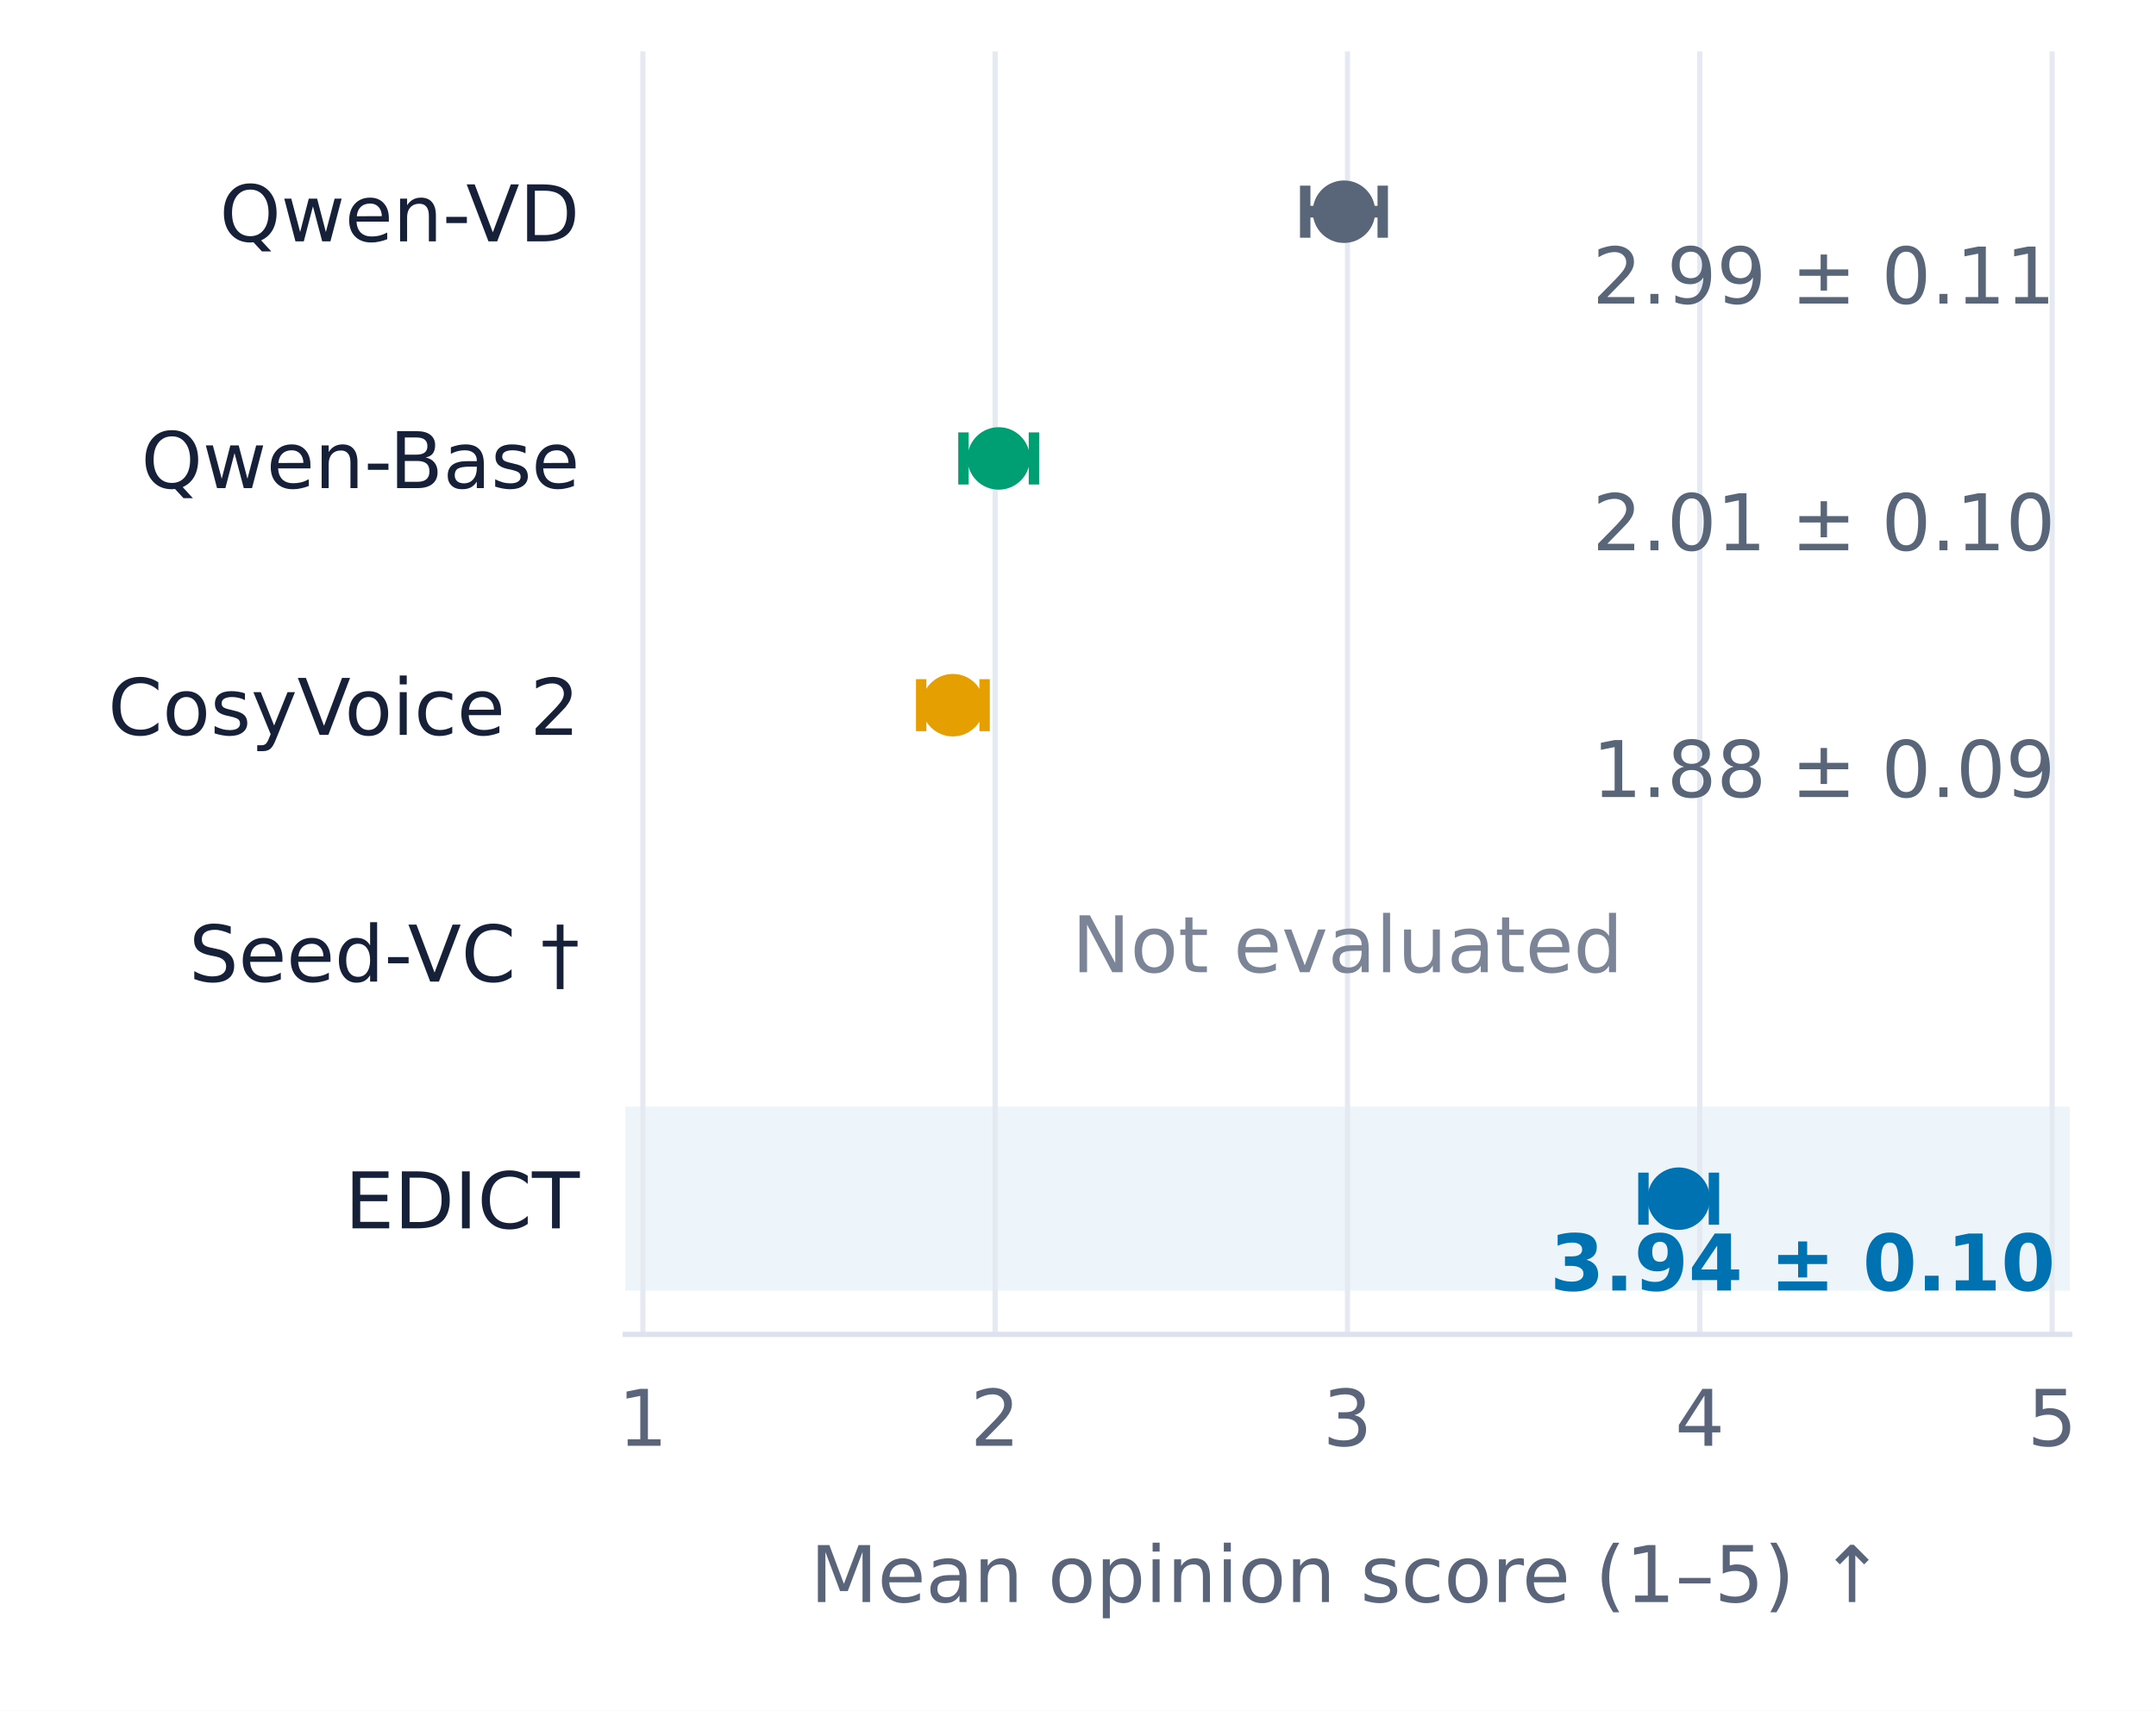
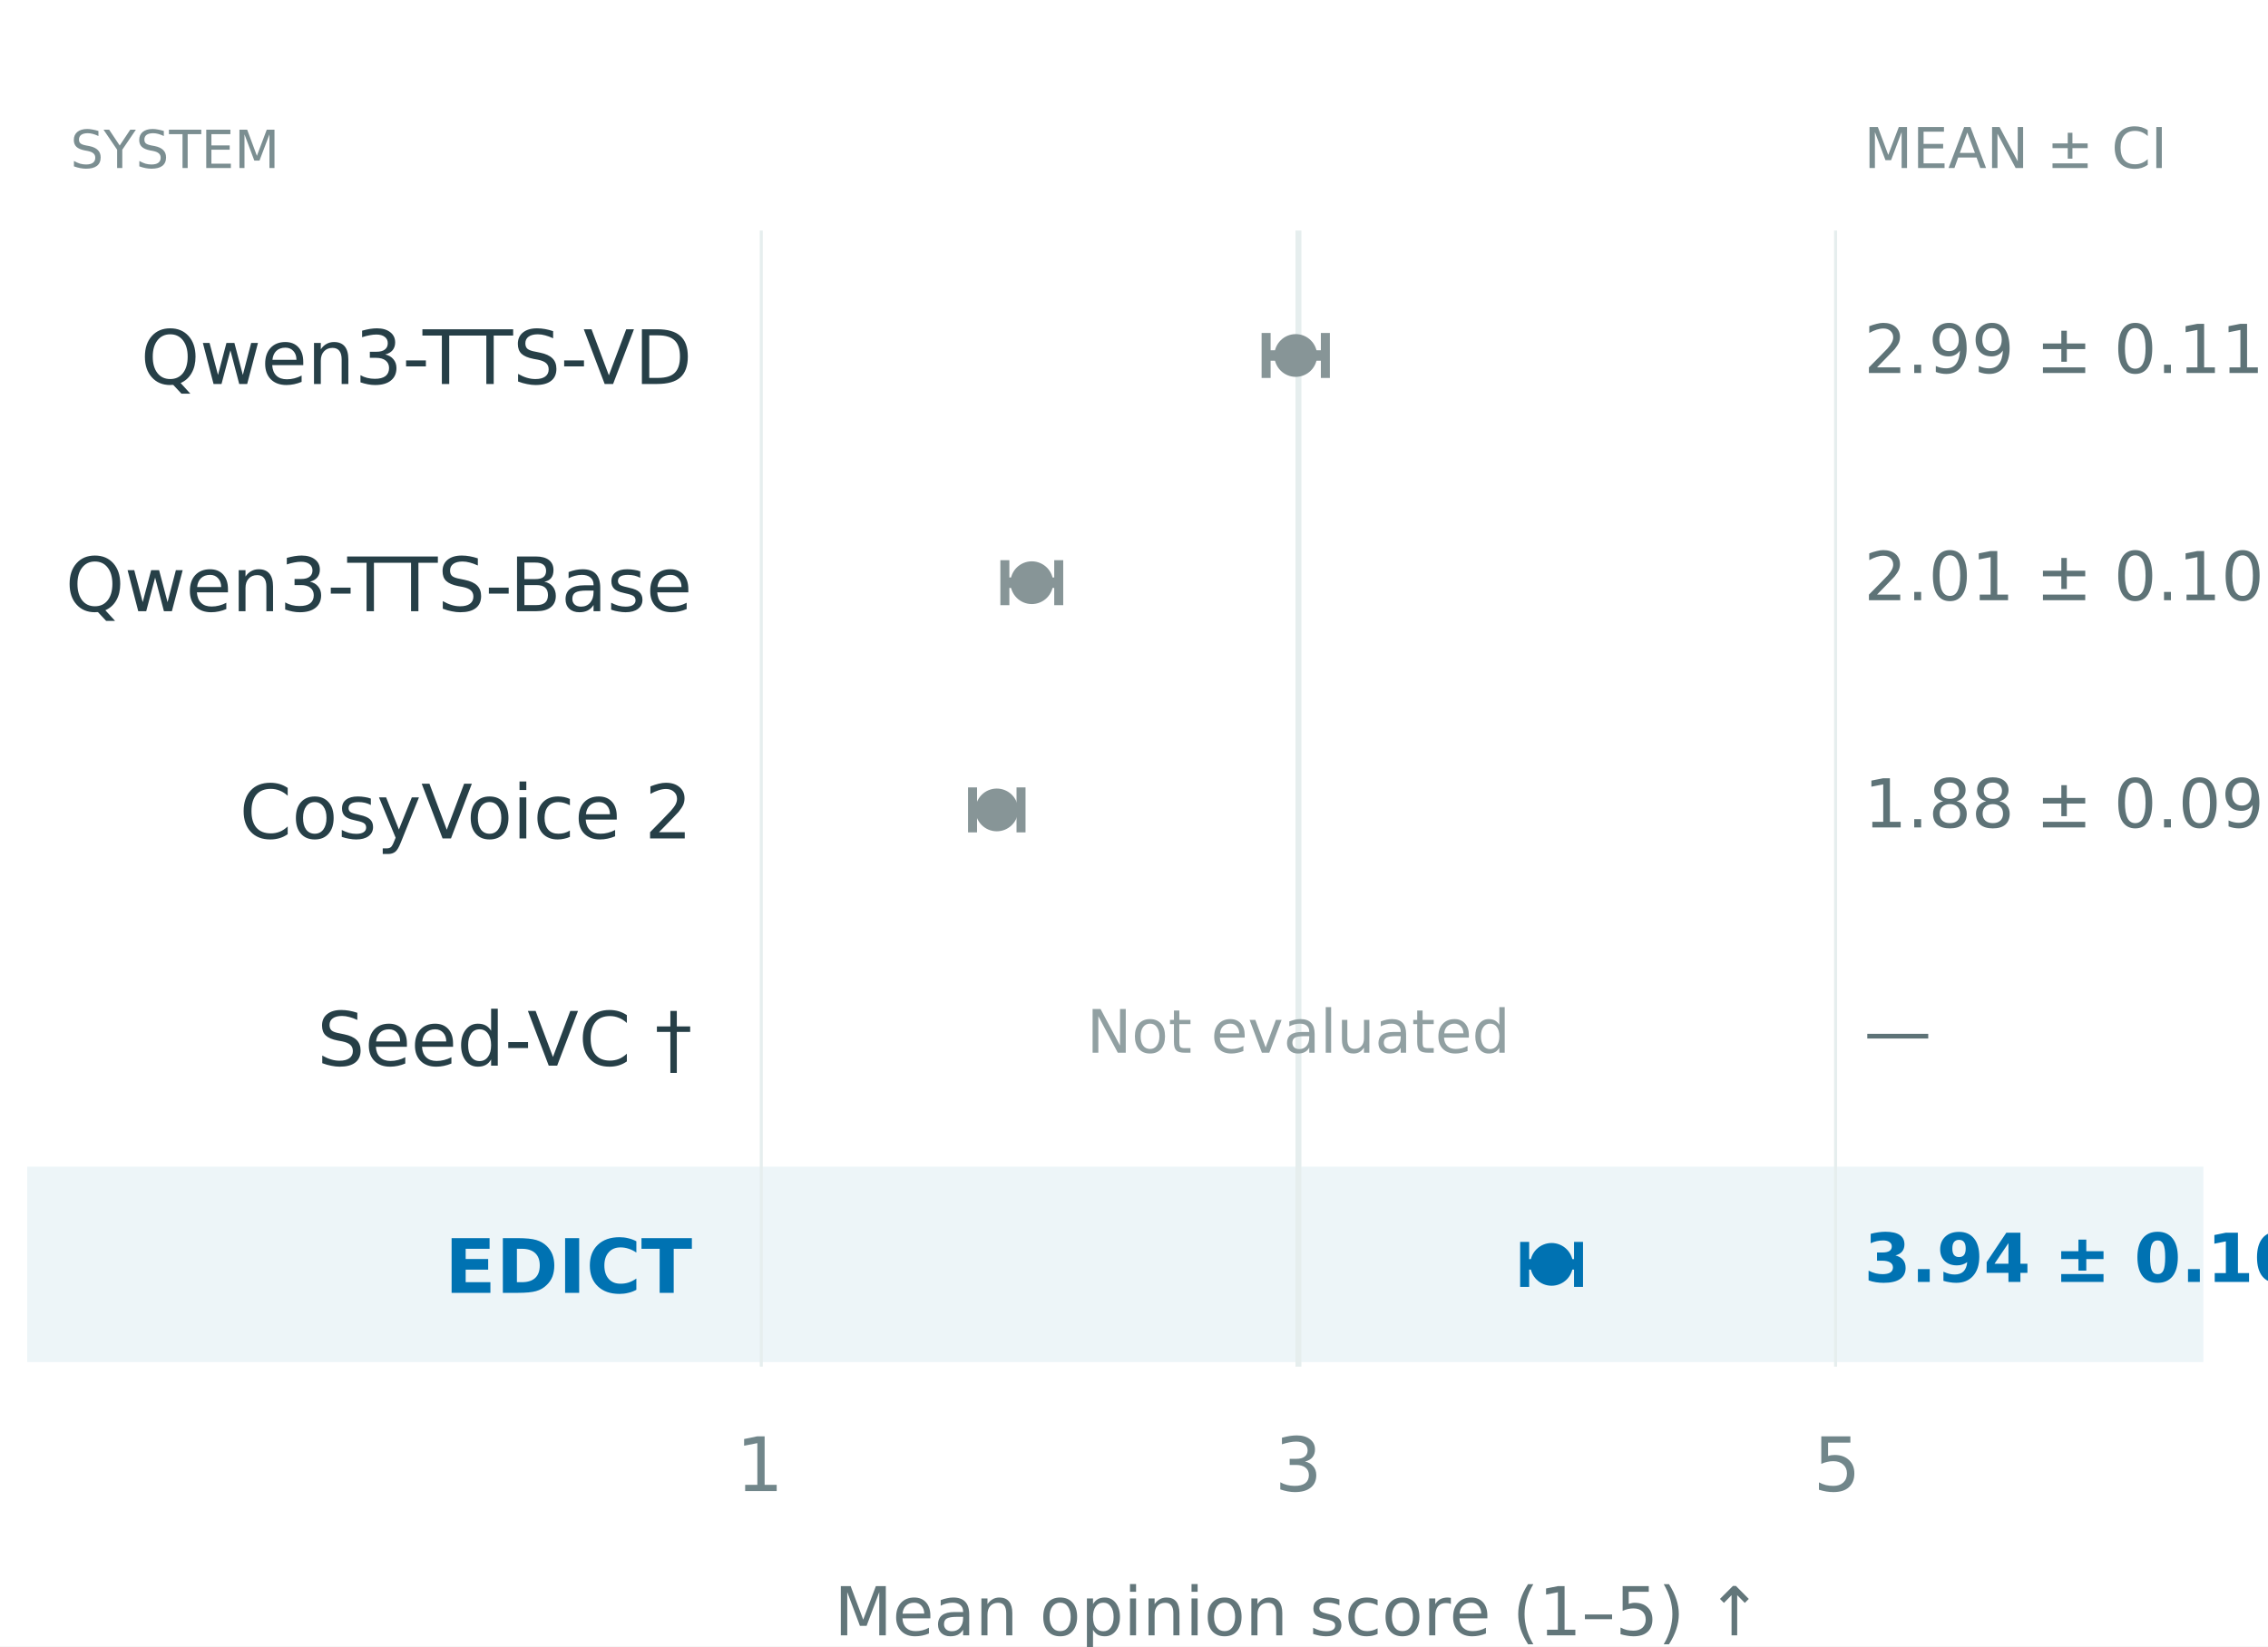
- <svg xmlns="http://www.w3.org/2000/svg" xmlns:xlink="http://www.w3.org/1999/xlink" width="331.2pt" height="262.8pt" viewBox="0 0 331.2 262.8" version="1.1">
+ <svg xmlns="http://www.w3.org/2000/svg" xmlns:xlink="http://www.w3.org/1999/xlink" width="302.4pt" height="219.6pt" viewBox="0 0 302.4 219.6" version="1.1">
  <defs>
    <style type="text/css">*{stroke-linejoin: round; stroke-linecap: butt}</style>
  </defs>
  <g id="figure_1">
    <g id="patch_1">
-       <path d="M 0 262.8  L 331.2 262.8  L 331.2 0  L 0 0  z " style="fill: #ffffff" />
+       <path d="M 0 219.6 L 302.4 219.6 L 302.4 0 L 0 0 z " style="fill: #ffffff" />
    </g>
    <g id="axes_1">
      <g id="patch_2">
-         <path d="M 96.048 204.984  L 317.952 204.984  L 317.952 7.884  L 96.048 7.884  z " style="fill: #ffffff" />
+         <path d="M 101.304 182.268 L 244.944 182.268 L 244.944 30.744 L 101.304 30.744 z " style="fill: #ffffff" />
      </g>
      <g id="patch_3">
-         <path d="M 96.048 170.492  L 317.952 170.492  L 317.952 197.782  L 96.048 197.782  z " clip-path="url(#pa9426e81b7)" style="fill: #edf5fa; stroke: #edf5fa; stroke-linejoin: miter" />
+         <path d="M 3.629 155.6 L 293.782 155.6 L 293.782 181.662 L 3.629 181.662 z " style="fill: #edf5f8" />
      </g>
      <g id="matplotlib.axis_1">
        <g id="xtick_1">
          <g id="line2d_1">
-             <path d="M 98.754 204.984  L 98.754 7.884  " clip-path="url(#pa9426e81b7)" style="fill: none; stroke: #e5eaf2; stroke-width: 0.8; stroke-linecap: square" />
+             <path d="M 101.304 182.268 L 101.304 30.744 " clip-path="url(#p48007b8d29)" style="fill: none; stroke: #e6eeee; stroke-width: 0.8; stroke-linecap: square" />
          </g>
          <g id="line2d_2" />
          <g id="text_1">
-             <text style="font-size: 12px; font-family: 'DejaVu Sans'; text-anchor: middle; fill: #5a657b" x="98.754" y="222.101" transform="rotate(-0 98.75415 222.1012)">1</text>
+             <text style="font-size: 10px; font-family: 'DejaVu Sans'; text-anchor: middle; fill: #71868a" x="101.304" y="198.866" transform="rotate(-0 101.304 198.8657)">1</text>
          </g>
        </g>
        <g id="xtick_2">
          <g id="line2d_3">
-             <path d="M 152.877 204.984  L 152.877 7.884  " clip-path="url(#pa9426e81b7)" style="fill: none; stroke: #e5eaf2; stroke-width: 0.8; stroke-linecap: square" />
+             <path d="M 173.124 182.268 L 173.124 30.744 " clip-path="url(#p48007b8d29)" style="fill: none; stroke: #e6eeee; stroke-width: 0.8; stroke-linecap: square" />
          </g>
          <g id="line2d_4" />
          <g id="text_2">
-             <text style="font-size: 12px; font-family: 'DejaVu Sans'; text-anchor: middle; fill: #5a657b" x="152.877" y="222.101" transform="rotate(-0 152.8771 222.1012)">2</text>
+             <text style="font-size: 10px; font-family: 'DejaVu Sans'; text-anchor: middle; fill: #71868a" x="173.124" y="198.866" transform="rotate(-0 173.124 198.8657)">3</text>
          </g>
        </g>
        <g id="xtick_3">
          <g id="line2d_5">
-             <path d="M 207 204.984  L 207 7.884  " clip-path="url(#pa9426e81b7)" style="fill: none; stroke: #e5eaf2; stroke-width: 0.8; stroke-linecap: square" />
+             <path d="M 244.944 182.268 L 244.944 30.744 " clip-path="url(#p48007b8d29)" style="fill: none; stroke: #e6eeee; stroke-width: 0.8; stroke-linecap: square" />
          </g>
          <g id="line2d_6" />
          <g id="text_3">
-             <text style="font-size: 12px; font-family: 'DejaVu Sans'; text-anchor: middle; fill: #5a657b" x="207" y="222.101" transform="rotate(-0 207 222.1012)">3</text>
+             <text style="font-size: 10px; font-family: 'DejaVu Sans'; text-anchor: middle; fill: #71868a" x="244.944" y="198.866" transform="rotate(-0 244.944 198.8657)">5</text>
          </g>
        </g>
-         <g id="xtick_4">
-           <g id="line2d_7">
-             <path d="M 261.123 204.984  L 261.123 7.884  " clip-path="url(#pa9426e81b7)" style="fill: none; stroke: #e5eaf2; stroke-width: 0.8; stroke-linecap: square" />
-           </g>
-           <g id="line2d_8" />
-           <g id="text_4">
-             <text style="font-size: 12px; font-family: 'DejaVu Sans'; text-anchor: middle; fill: #5a657b" x="261.123" y="222.101" transform="rotate(-0 261.1229 222.1012)">4</text>
-           </g>
-         </g>
-         <g id="xtick_5">
-           <g id="line2d_9">
-             <path d="M 315.246 204.984  L 315.246 7.884  " clip-path="url(#pa9426e81b7)" style="fill: none; stroke: #e5eaf2; stroke-width: 0.8; stroke-linecap: square" />
-           </g>
-           <g id="line2d_10" />
-           <g id="text_5">
-             <text style="font-size: 12px; font-family: 'DejaVu Sans'; text-anchor: middle; fill: #5a657b" x="315.246" y="222.101" transform="rotate(-0 315.2459 222.1012)">5</text>
-           </g>
-         </g>
-         <g id="text_6">
-           <text style="font-size: 12px; font-family: 'DejaVu Sans'; text-anchor: middle; fill: #5a657b" x="207" y="246.102" transform="rotate(-0 207 246.1021)">Mean opinion score (1–5) ↑</text>
+         <g id="text_4">
+           <text style="font-size: 9px; font-family: 'DejaVu Sans'; text-anchor: middle; fill: #62767a" x="173.124" y="218.107" transform="rotate(-0 173.124 218.1066)">Mean opinion score (1–5) ↑</text>
        </g>
      </g>
      <g id="matplotlib.axis_2">
        <g id="ytick_1">
-           <g id="line2d_11" />
-           <g id="text_7">
-             <text style="font-size: 12px; font-family: 'DejaVu Sans'; text-anchor: end; fill: #172039" x="89.048" y="37.08" transform="rotate(-0 89.048 37.08009)">Qwen-VD</text>
+           <g id="line2d_7" />
+           <g id="text_5">
+             <text style="font-size: 10px; font-family: 'DejaVu Sans'; text-anchor: end; fill: #263f47" x="92.304" y="51.21" transform="rotate(-0 92.304 51.21047)">Qwen3-TTS-VD</text>
          </g>
        </g>
        <g id="ytick_2">
-           <g id="line2d_12" />
-           <g id="text_8">
-             <text style="font-size: 12px; font-family: 'DejaVu Sans'; text-anchor: end; fill: #172039" x="89.048" y="74.984" transform="rotate(-0 89.048 74.98394)">Qwen-Base</text>
+           <g id="line2d_8" />
+           <g id="text_6">
+             <text style="font-size: 10px; font-family: 'DejaVu Sans'; text-anchor: end; fill: #263f47" x="92.304" y="81.515" transform="rotate(-0 92.304 81.51527)">Qwen3-TTS-Base</text>
          </g>
        </g>
        <g id="ytick_3">
-           <g id="line2d_13" />
-           <g id="text_9">
-             <text style="font-size: 12px; font-family: 'DejaVu Sans'; text-anchor: end; fill: #172039" x="89.048" y="112.888" transform="rotate(-0 89.048 112.8883)">CosyVoice 2</text>
+           <g id="line2d_9" />
+           <g id="text_7">
+             <text style="font-size: 10px; font-family: 'DejaVu Sans'; text-anchor: end; fill: #263f47" x="92.304" y="111.82" transform="rotate(-0 92.304 111.8205)">CosyVoice 2</text>
          </g>
        </g>
        <g id="ytick_4">
-           <g id="line2d_14" />
-           <g id="text_10">
-             <text style="font-size: 12px; font-family: 'DejaVu Sans'; text-anchor: end; fill: #172039" x="89.048" y="150.792" transform="rotate(-0 89.048 150.7921)">Seed-VC †</text>
+           <g id="line2d_10" />
+           <g id="text_8">
+             <text style="font-size: 10px; font-family: 'DejaVu Sans'; text-anchor: end; fill: #263f47" x="92.304" y="142.125" transform="rotate(-0 92.304 142.1253)">Seed-VC †</text>
          </g>
        </g>
        <g id="ytick_5">
-           <g id="line2d_15" />
-           <g id="text_11">
-             <text style="font-size: 12px; font-family: 'DejaVu Sans'; text-anchor: end; fill: #172039" x="89.048" y="188.695" transform="rotate(-0 89.048 188.6955)">EDICT</text>
+           <g id="line2d_11" />
+           <g id="text_9">
+             <text style="font-weight: 700; font-size: 10px; font-family: 'DejaVu Sans'; text-anchor: end; fill: #0072b2" x="92.304" y="172.43" transform="rotate(-0 92.304 172.4297)">EDICT</text>
          </g>
        </g>
      </g>
-       <g id="patch_4">
-         <path d="M 96.048 204.984  L 317.952 204.984  " style="fill: none; stroke: #dce2ee; stroke-width: 0.8; stroke-linejoin: miter; stroke-linecap: square" />
+       <g id="LineCollection_1">
+         <path d="M 168.815 47.412 L 176.715 47.412 " clip-path="url(#p48007b8d29)" style="fill: none; stroke: #879597; stroke-width: 1.4" />
      </g>
-       <g id="LineCollection_1">
-         <path d="M 200.505 32.522  L 212.412 32.522  " clip-path="url(#pa9426e81b7)" style="fill: none; stroke: #596579; stroke-width: 1.8" />
+       <g id="line2d_12">
+         <defs>
+           <path id="m3410a43f2d" d="M 0 3 L 0 -3 " style="stroke: #879597; stroke-width: 1.2" />
+         </defs>
+         <g clip-path="url(#p48007b8d29)">
+           <use xlink:href="#m3410a43f2d" x="168.815" y="47.412" style="fill: #879597; stroke: #879597; stroke-width: 1.2" />
+         </g>
+       </g>
+       <g id="line2d_13">
+         <g clip-path="url(#p48007b8d29)">
+           <use xlink:href="#m3410a43f2d" x="176.715" y="47.412" style="fill: #879597; stroke: #879597; stroke-width: 1.2" />
+         </g>
+       </g>
+       <g id="text_10">
+         <text style="font-size: 9px; font-family: 'DejaVu Sans'; text-anchor: start; fill: #5e7377" x="248.535" y="49.75" transform="rotate(-0 248.535 49.74953)">2.99 ± 0.11</text>
+       </g>
+       <g id="LineCollection_2">
+         <path d="M 133.982 77.716 L 141.164 77.716 " clip-path="url(#p48007b8d29)" style="fill: none; stroke: #879597; stroke-width: 1.4" />
+       </g>
+       <g id="line2d_14">
+         <g clip-path="url(#p48007b8d29)">
+           <use xlink:href="#m3410a43f2d" x="133.982" y="77.716" style="fill: #879597; stroke: #879597; stroke-width: 1.2" />
+         </g>
+       </g>
+       <g id="line2d_15">
+         <g clip-path="url(#p48007b8d29)">
+           <use xlink:href="#m3410a43f2d" x="141.164" y="77.716" style="fill: #879597; stroke: #879597; stroke-width: 1.2" />
+         </g>
+       </g>
+       <g id="text_11">
+         <text style="font-size: 9px; font-family: 'DejaVu Sans'; text-anchor: start; fill: #5e7377" x="248.535" y="80.054" transform="rotate(-0 248.535 80.05433)">2.01 ± 0.10</text>
+       </g>
+       <g id="LineCollection_3">
+         <path d="M 129.673 108.021 L 136.137 108.021 " clip-path="url(#p48007b8d29)" style="fill: none; stroke: #879597; stroke-width: 1.4" />
      </g>
      <g id="line2d_16">
-         <defs>
-           <path id="m37db4daf67" d="M 0 4  L 0 -4  " style="stroke: #596579; stroke-width: 1.6" />
-         </defs>
-         <g clip-path="url(#pa9426e81b7)">
-           <use xlink:href="#m37db4daf67" x="200.505" y="32.522" style="fill: #596579; stroke: #596579; stroke-width: 1.6" />
+         <g clip-path="url(#p48007b8d29)">
+           <use xlink:href="#m3410a43f2d" x="129.673" y="108.021" style="fill: #879597; stroke: #879597; stroke-width: 1.2" />
        </g>
      </g>
      <g id="line2d_17">
-         <g clip-path="url(#pa9426e81b7)">
-           <use xlink:href="#m37db4daf67" x="212.412" y="32.522" style="fill: #596579; stroke: #596579; stroke-width: 1.6" />
+         <g clip-path="url(#p48007b8d29)">
+           <use xlink:href="#m3410a43f2d" x="136.137" y="108.021" style="fill: #879597; stroke: #879597; stroke-width: 1.2" />
        </g>
      </g>
      <g id="text_12">
-         <text style="font-size: 12px; font-family: 'DejaVu Sans'; text-anchor: end; fill: #596579" x="315.733" y="46.631" transform="rotate(-0 315.733 46.6308)">2.99 ± 0.11</text>
+         <text style="font-size: 9px; font-family: 'DejaVu Sans'; text-anchor: start; fill: #5e7377" x="248.535" y="110.359" transform="rotate(-0 248.535 110.3591)">1.88 ± 0.09</text>
      </g>
-       <g id="LineCollection_2">
-         <path d="M 148.006 70.425  L 158.831 70.425  " clip-path="url(#pa9426e81b7)" style="fill: none; stroke: #009e73; stroke-width: 1.8" />
+       <g id="text_13">
+         <text style="font-size: 8px; font-family: 'DejaVu Sans'; text-anchor: middle; fill: #91a0a2" x="173.124" y="140.404" transform="rotate(-0 173.124 140.4045)">Not evaluated</text>
+       </g>
+       <g id="text_14">
+         <text style="font-size: 9px; font-family: 'DejaVu Sans'; text-anchor: start; fill: #5e7377" x="248.535" y="140.664" transform="rotate(-0 248.535 140.6639)">—</text>
+       </g>
+       <g id="LineCollection_4">
+         <path d="M 203.288 168.631 L 210.47 168.631 " clip-path="url(#p48007b8d29)" style="fill: none; stroke: #0072b2; stroke-width: 1.4" />
      </g>
      <g id="line2d_18">
        <defs>
-           <path id="m564522a3dc" d="M 0 4  L 0 -4  " style="stroke: #009e73; stroke-width: 1.6" />
+           <path id="m94123fa952" d="M 0 3 L 0 -3 " style="stroke: #0072b2; stroke-width: 1.2" />
        </defs>
-         <g clip-path="url(#pa9426e81b7)">
-           <use xlink:href="#m564522a3dc" x="148.006" y="70.425" style="fill: #009e73; stroke: #009e73; stroke-width: 1.6" />
+         <g clip-path="url(#p48007b8d29)">
+           <use xlink:href="#m94123fa952" x="203.288" y="168.631" style="fill: #0072b2; stroke: #0072b2; stroke-width: 1.2" />
        </g>
      </g>
      <g id="line2d_19">
-         <g clip-path="url(#pa9426e81b7)">
-           <use xlink:href="#m564522a3dc" x="158.831" y="70.425" style="fill: #009e73; stroke: #009e73; stroke-width: 1.6" />
+         <g clip-path="url(#p48007b8d29)">
+           <use xlink:href="#m94123fa952" x="210.47" y="168.631" style="fill: #0072b2; stroke: #0072b2; stroke-width: 1.2" />
        </g>
      </g>
-       <g id="text_13">
-         <text style="font-size: 12px; font-family: 'DejaVu Sans'; text-anchor: end; fill: #596579" x="315.733" y="84.535" transform="rotate(-0 315.733 84.53465)">2.01 ± 0.10</text>
+       <g id="text_15">
+         <text style="font-weight: 700; font-size: 9px; font-family: 'DejaVu Sans'; text-anchor: start; fill: #0072b2" x="248.535" y="170.969" transform="rotate(-0 248.535 170.9687)">3.94 ± 0.10</text>
      </g>
-       <g id="LineCollection_3">
-         <path d="M 141.511 108.329  L 151.253 108.329  " clip-path="url(#pa9426e81b7)" style="fill: none; stroke: #e69f00; stroke-width: 1.8" />
+       <g id="text_16">
+         <text style="font-size: 7px; font-family: 'DejaVu Sans'; text-anchor: start; fill: #7b8e91" x="9.374" y="22.41" transform="rotate(-0 9.3744 22.41018)">SYSTEM</text>
+       </g>
+       <g id="text_17">
+         <text style="font-size: 7.5px; font-family: 'DejaVu Sans'; text-anchor: start; fill: #7b8e91" x="248.535" y="22.41" transform="rotate(-0 248.535 22.41018)">MEAN ± CI</text>
      </g>
      <g id="line2d_20">
        <defs>
-           <path id="md8cb892998" d="M 0 4  L 0 -4  " style="stroke: #e69f00; stroke-width: 1.6" />
+           <path id="m8c7dea93e6" d="M 0 2.25 C 0.597 2.25 1.169 2.013 1.591 1.591 C 2.013 1.169 2.25 0.597 2.25 0 C 2.25 -0.597 2.013 -1.169 1.591 -1.591 C 1.169 -2.013 0.597 -2.25 0 -2.25 C -0.597 -2.25 -1.169 -2.013 -1.591 -1.591 C -2.013 -1.169 -2.25 -0.597 -2.25 0 C -2.25 0.597 -2.013 1.169 -1.591 1.591 C -1.169 2.013 -0.597 2.25 0 2.25 z " style="stroke: #879597; stroke-width: 1.2" />
        </defs>
-         <g clip-path="url(#pa9426e81b7)">
-           <use xlink:href="#md8cb892998" x="141.511" y="108.329" style="fill: #e69f00; stroke: #e69f00; stroke-width: 1.6" />
+         <g clip-path="url(#p48007b8d29)">
+           <use xlink:href="#m8c7dea93e6" x="172.765" y="47.412" style="fill: #879597; stroke: #879597; stroke-width: 1.2" />
        </g>
      </g>
      <g id="line2d_21">
-         <g clip-path="url(#pa9426e81b7)">
-           <use xlink:href="#md8cb892998" x="151.253" y="108.329" style="fill: #e69f00; stroke: #e69f00; stroke-width: 1.6" />
+         <g clip-path="url(#p48007b8d29)">
+           <use xlink:href="#m8c7dea93e6" x="137.573" y="77.716" style="fill: #879597; stroke: #879597; stroke-width: 1.2" />
        </g>
      </g>
-       <g id="text_14">
-         <text style="font-size: 12px; font-family: 'DejaVu Sans'; text-anchor: end; fill: #596579" x="315.733" y="122.438" transform="rotate(-0 315.733 122.4385)">1.88 ± 0.09</text>
-       </g>
-       <g id="text_15">
-         <text style="font-size: 12px; font-family: 'DejaVu Sans'; text-anchor: middle; fill: #7c8597" x="207" y="149.351" transform="rotate(-0 207 149.3507)">Not evaluated</text>
-       </g>
-       <g id="LineCollection_4">
-         <path d="M 252.463 184.137  L 263.288 184.137  " clip-path="url(#pa9426e81b7)" style="fill: none; stroke: #0072b2; stroke-width: 1.8" />
-       </g>
      <g id="line2d_22">
-         <defs>
-           <path id="ma60841da9e" d="M 0 4  L 0 -4  " style="stroke: #0072b2; stroke-width: 1.6" />
-         </defs>
-         <g clip-path="url(#pa9426e81b7)">
-           <use xlink:href="#ma60841da9e" x="252.463" y="184.137" style="fill: #0072b2; stroke: #0072b2; stroke-width: 1.6" />
+         <g clip-path="url(#p48007b8d29)">
+           <use xlink:href="#m8c7dea93e6" x="132.905" y="108.021" style="fill: #879597; stroke: #879597; stroke-width: 1.2" />
        </g>
      </g>
      <g id="line2d_23">
-         <g clip-path="url(#pa9426e81b7)">
-           <use xlink:href="#ma60841da9e" x="263.288" y="184.137" style="fill: #0072b2; stroke: #0072b2; stroke-width: 1.6" />
-         </g>
-       </g>
-       <g id="text_16">
-         <text style="font-weight: 700; font-size: 12px; font-family: 'DejaVu Sans'; text-anchor: end; fill: #0072b2" x="315.733" y="198.246" transform="rotate(-0 315.733 198.2462)">3.94 ± 0.10</text>
-       </g>
-       <g id="line2d_24">
        <defs>
-           <path id="m05cea65f3c" d="M 0 4  C 1.061 4 2.078 3.579 2.828 2.828  C 3.579 2.078 4 1.061 4 0  C 4 -1.061 3.579 -2.078 2.828 -2.828  C 2.078 -3.579 1.061 -4 0 -4  C -1.061 -4 -2.078 -3.579 -2.828 -2.828  C -3.579 -2.078 -4 -1.061 -4 0  C -4 1.061 -3.579 2.078 -2.828 2.828  C -2.078 3.579 -1.061 4 0 4  z " style="stroke: #596579; stroke-width: 1.6" />
+           <path id="m3ae53e5fd8" d="M 0 2.25 C 0.597 2.25 1.169 2.013 1.591 1.591 C 2.013 1.169 2.25 0.597 2.25 0 C 2.25 -0.597 2.013 -1.169 1.591 -1.591 C 1.169 -2.013 0.597 -2.25 0 -2.25 C -0.597 -2.25 -1.169 -2.013 -1.591 -1.591 C -2.013 -1.169 -2.25 -0.597 -2.25 0 C -2.25 0.597 -2.013 1.169 -1.591 1.591 C -1.169 2.013 -0.597 2.25 0 2.25 z " style="stroke: #0072b2; stroke-width: 1.2" />
        </defs>
-         <g clip-path="url(#pa9426e81b7)">
-           <use xlink:href="#m05cea65f3c" x="206.459" y="32.522" style="fill: #596579; stroke: #596579; stroke-width: 1.6" />
-         </g>
-       </g>
-       <g id="line2d_25">
-         <defs>
-           <path id="m8ec7e3db24" d="M 0 4  C 1.061 4 2.078 3.579 2.828 2.828  C 3.579 2.078 4 1.061 4 0  C 4 -1.061 3.579 -2.078 2.828 -2.828  C 2.078 -3.579 1.061 -4 0 -4  C -1.061 -4 -2.078 -3.579 -2.828 -2.828  C -3.579 -2.078 -4 -1.061 -4 0  C -4 1.061 -3.579 2.078 -2.828 2.828  C -2.078 3.579 -1.061 4 0 4  z " style="stroke: #009e73; stroke-width: 1.6" />
-         </defs>
-         <g clip-path="url(#pa9426e81b7)">
-           <use xlink:href="#m8ec7e3db24" x="153.418" y="70.425" style="fill: #009e73; stroke: #009e73; stroke-width: 1.6" />
-         </g>
-       </g>
-       <g id="line2d_26">
-         <defs>
-           <path id="mb0114ce0ed" d="M 0 4  C 1.061 4 2.078 3.579 2.828 2.828  C 3.579 2.078 4 1.061 4 0  C 4 -1.061 3.579 -2.078 2.828 -2.828  C 2.078 -3.579 1.061 -4 0 -4  C -1.061 -4 -2.078 -3.579 -2.828 -2.828  C -3.579 -2.078 -4 -1.061 -4 0  C -4 1.061 -3.579 2.078 -2.828 2.828  C -2.078 3.579 -1.061 4 0 4  z " style="stroke: #e69f00; stroke-width: 1.6" />
-         </defs>
-         <g clip-path="url(#pa9426e81b7)">
-           <use xlink:href="#mb0114ce0ed" x="146.382" y="108.329" style="fill: #e69f00; stroke: #e69f00; stroke-width: 1.6" />
-         </g>
-       </g>
-       <g id="line2d_27">
-         <defs>
-           <path id="m76500805c2" d="M 0 4  C 1.061 4 2.078 3.579 2.828 2.828  C 3.579 2.078 4 1.061 4 0  C 4 -1.061 3.579 -2.078 2.828 -2.828  C 2.078 -3.579 1.061 -4 0 -4  C -1.061 -4 -2.078 -3.579 -2.828 -2.828  C -3.579 -2.078 -4 -1.061 -4 0  C -4 1.061 -3.579 2.078 -2.828 2.828  C -2.078 3.579 -1.061 4 0 4  z " style="stroke: #0072b2; stroke-width: 1.6" />
-         </defs>
-         <g clip-path="url(#pa9426e81b7)">
-           <use xlink:href="#m76500805c2" x="257.876" y="184.137" style="fill: #0072b2; stroke: #0072b2; stroke-width: 1.6" />
+         <g clip-path="url(#p48007b8d29)">
+           <use xlink:href="#m3ae53e5fd8" x="206.879" y="168.631" style="fill: #0072b2; stroke: #0072b2; stroke-width: 1.2" />
        </g>
      </g>
    </g>
  </g>
  <defs>
-     <clipPath id="pa9426e81b7">
-       <rect x="96.048" y="7.884" width="221.904" height="197.1" />
+     <clipPath id="p48007b8d29">
+       <rect x="101.304" y="30.744" width="143.64" height="151.524" />
    </clipPath>
  </defs>
</svg>
